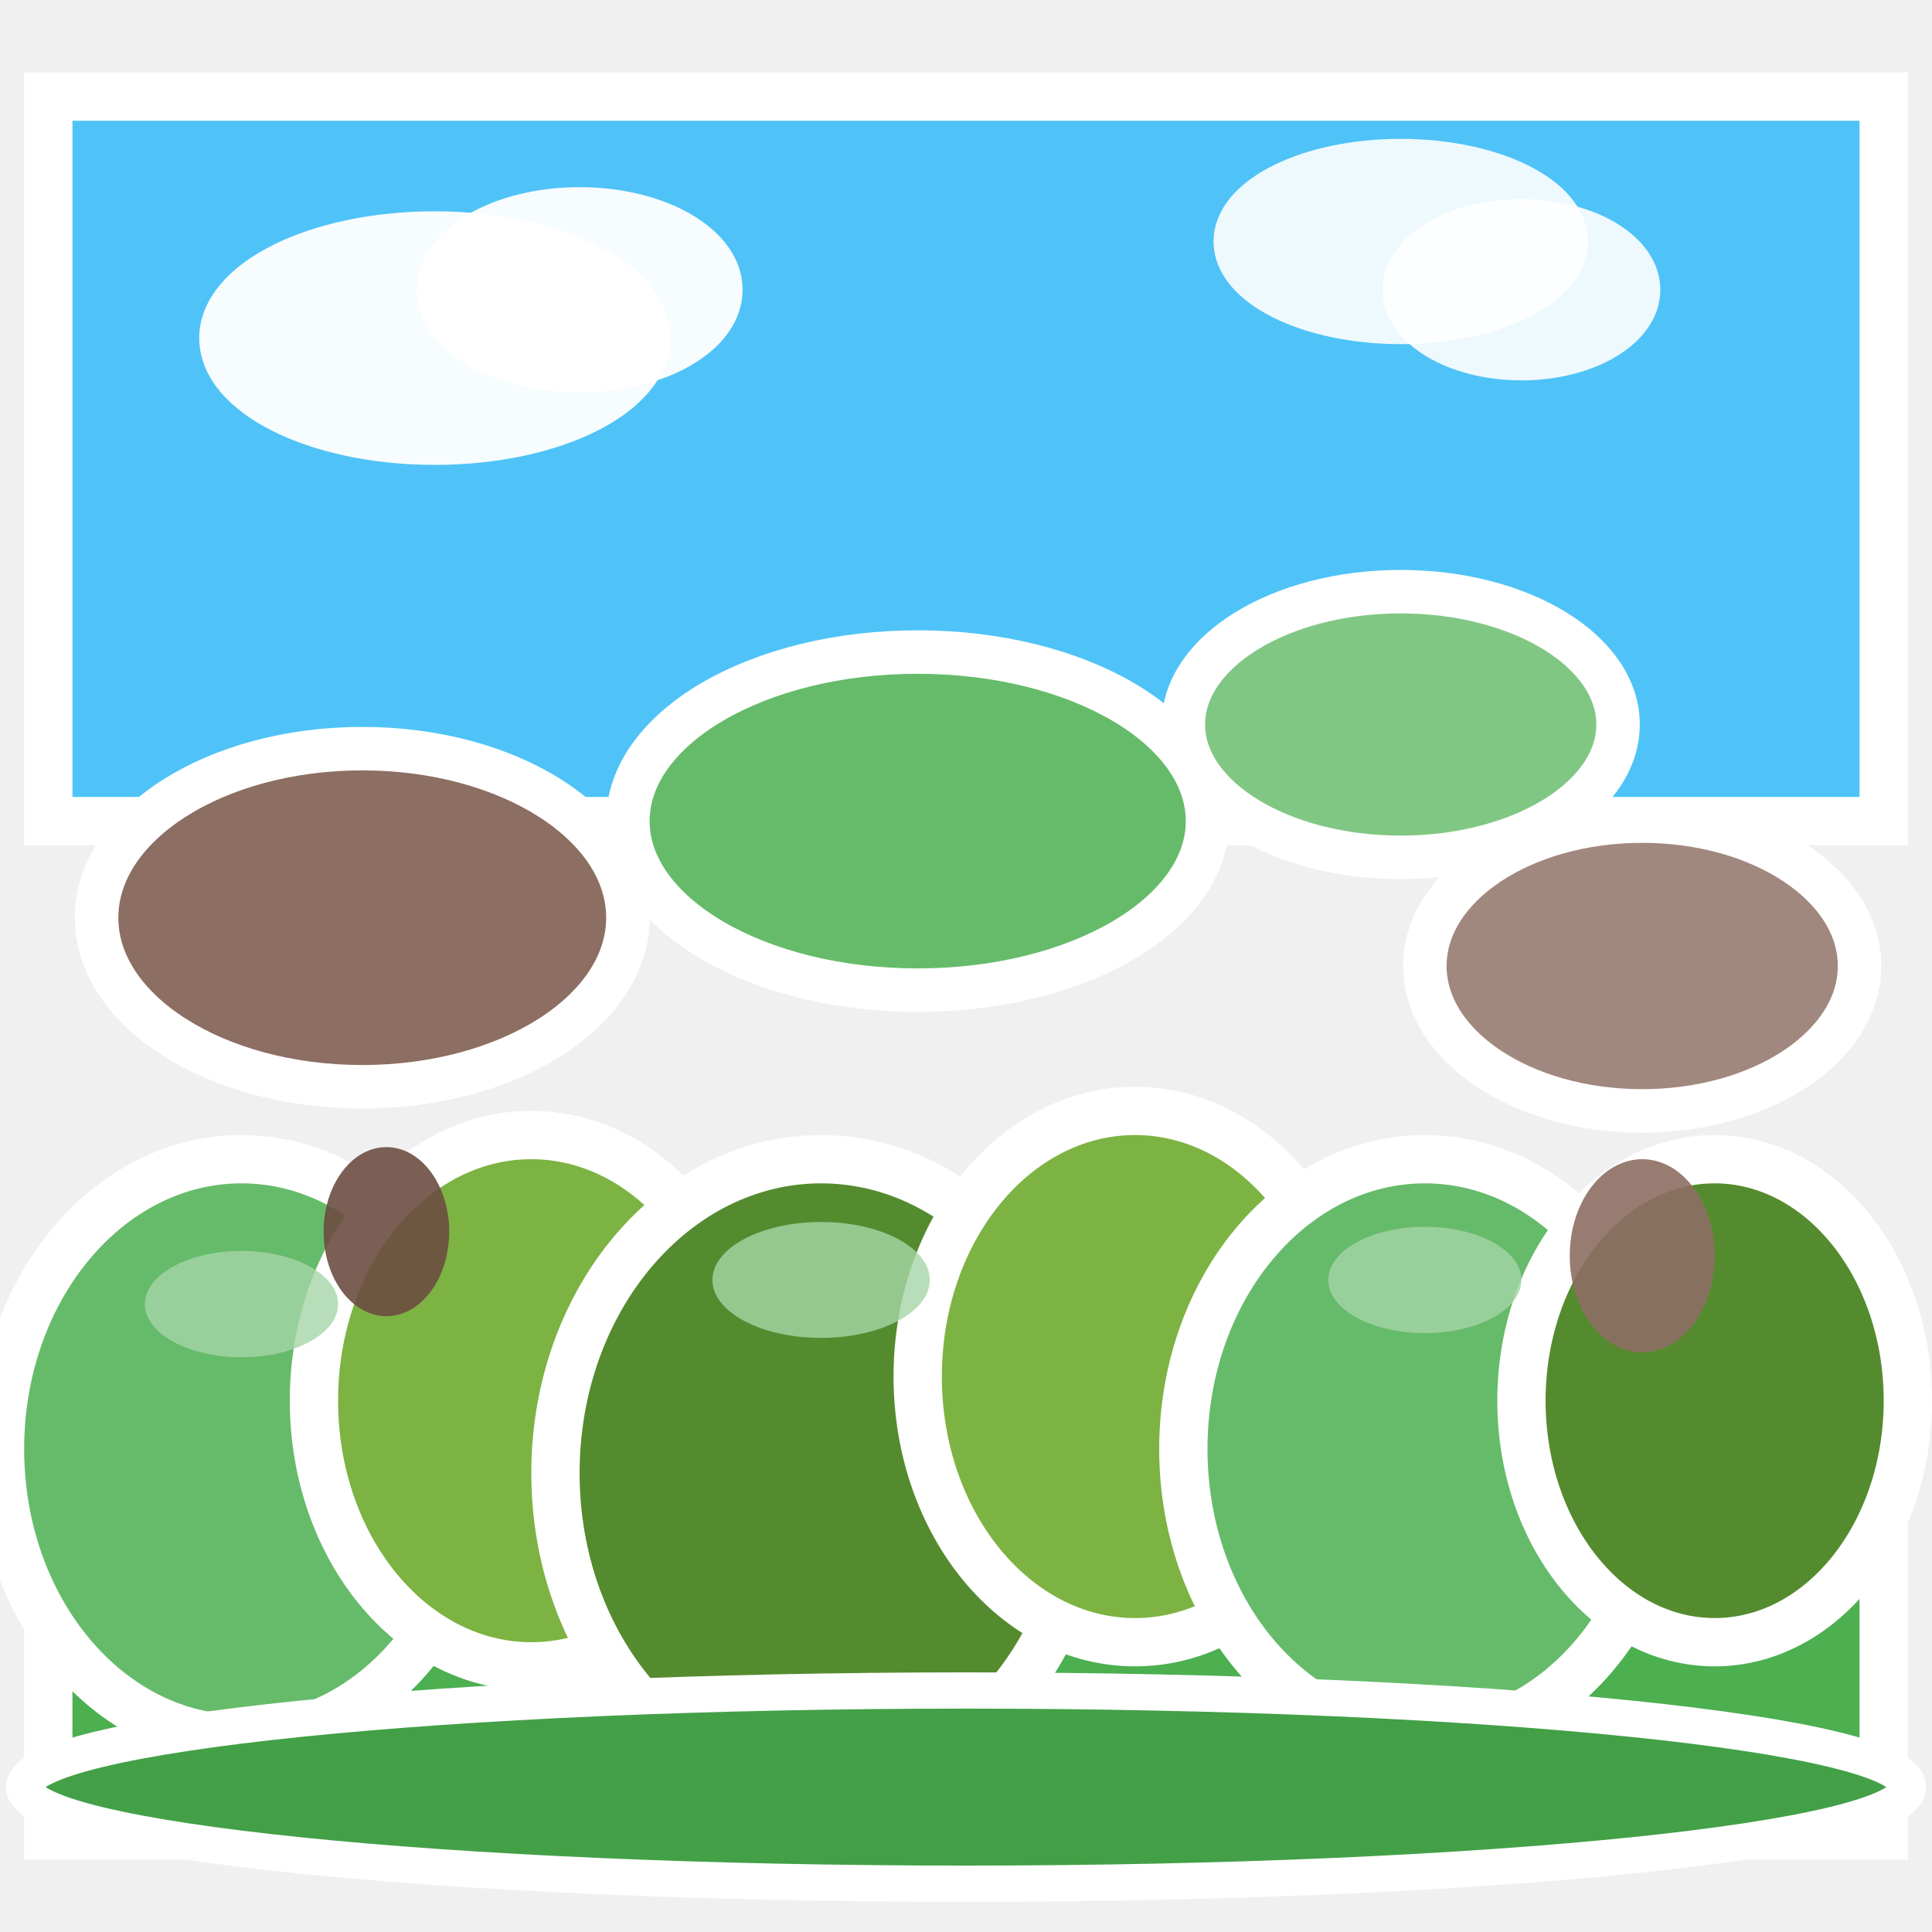
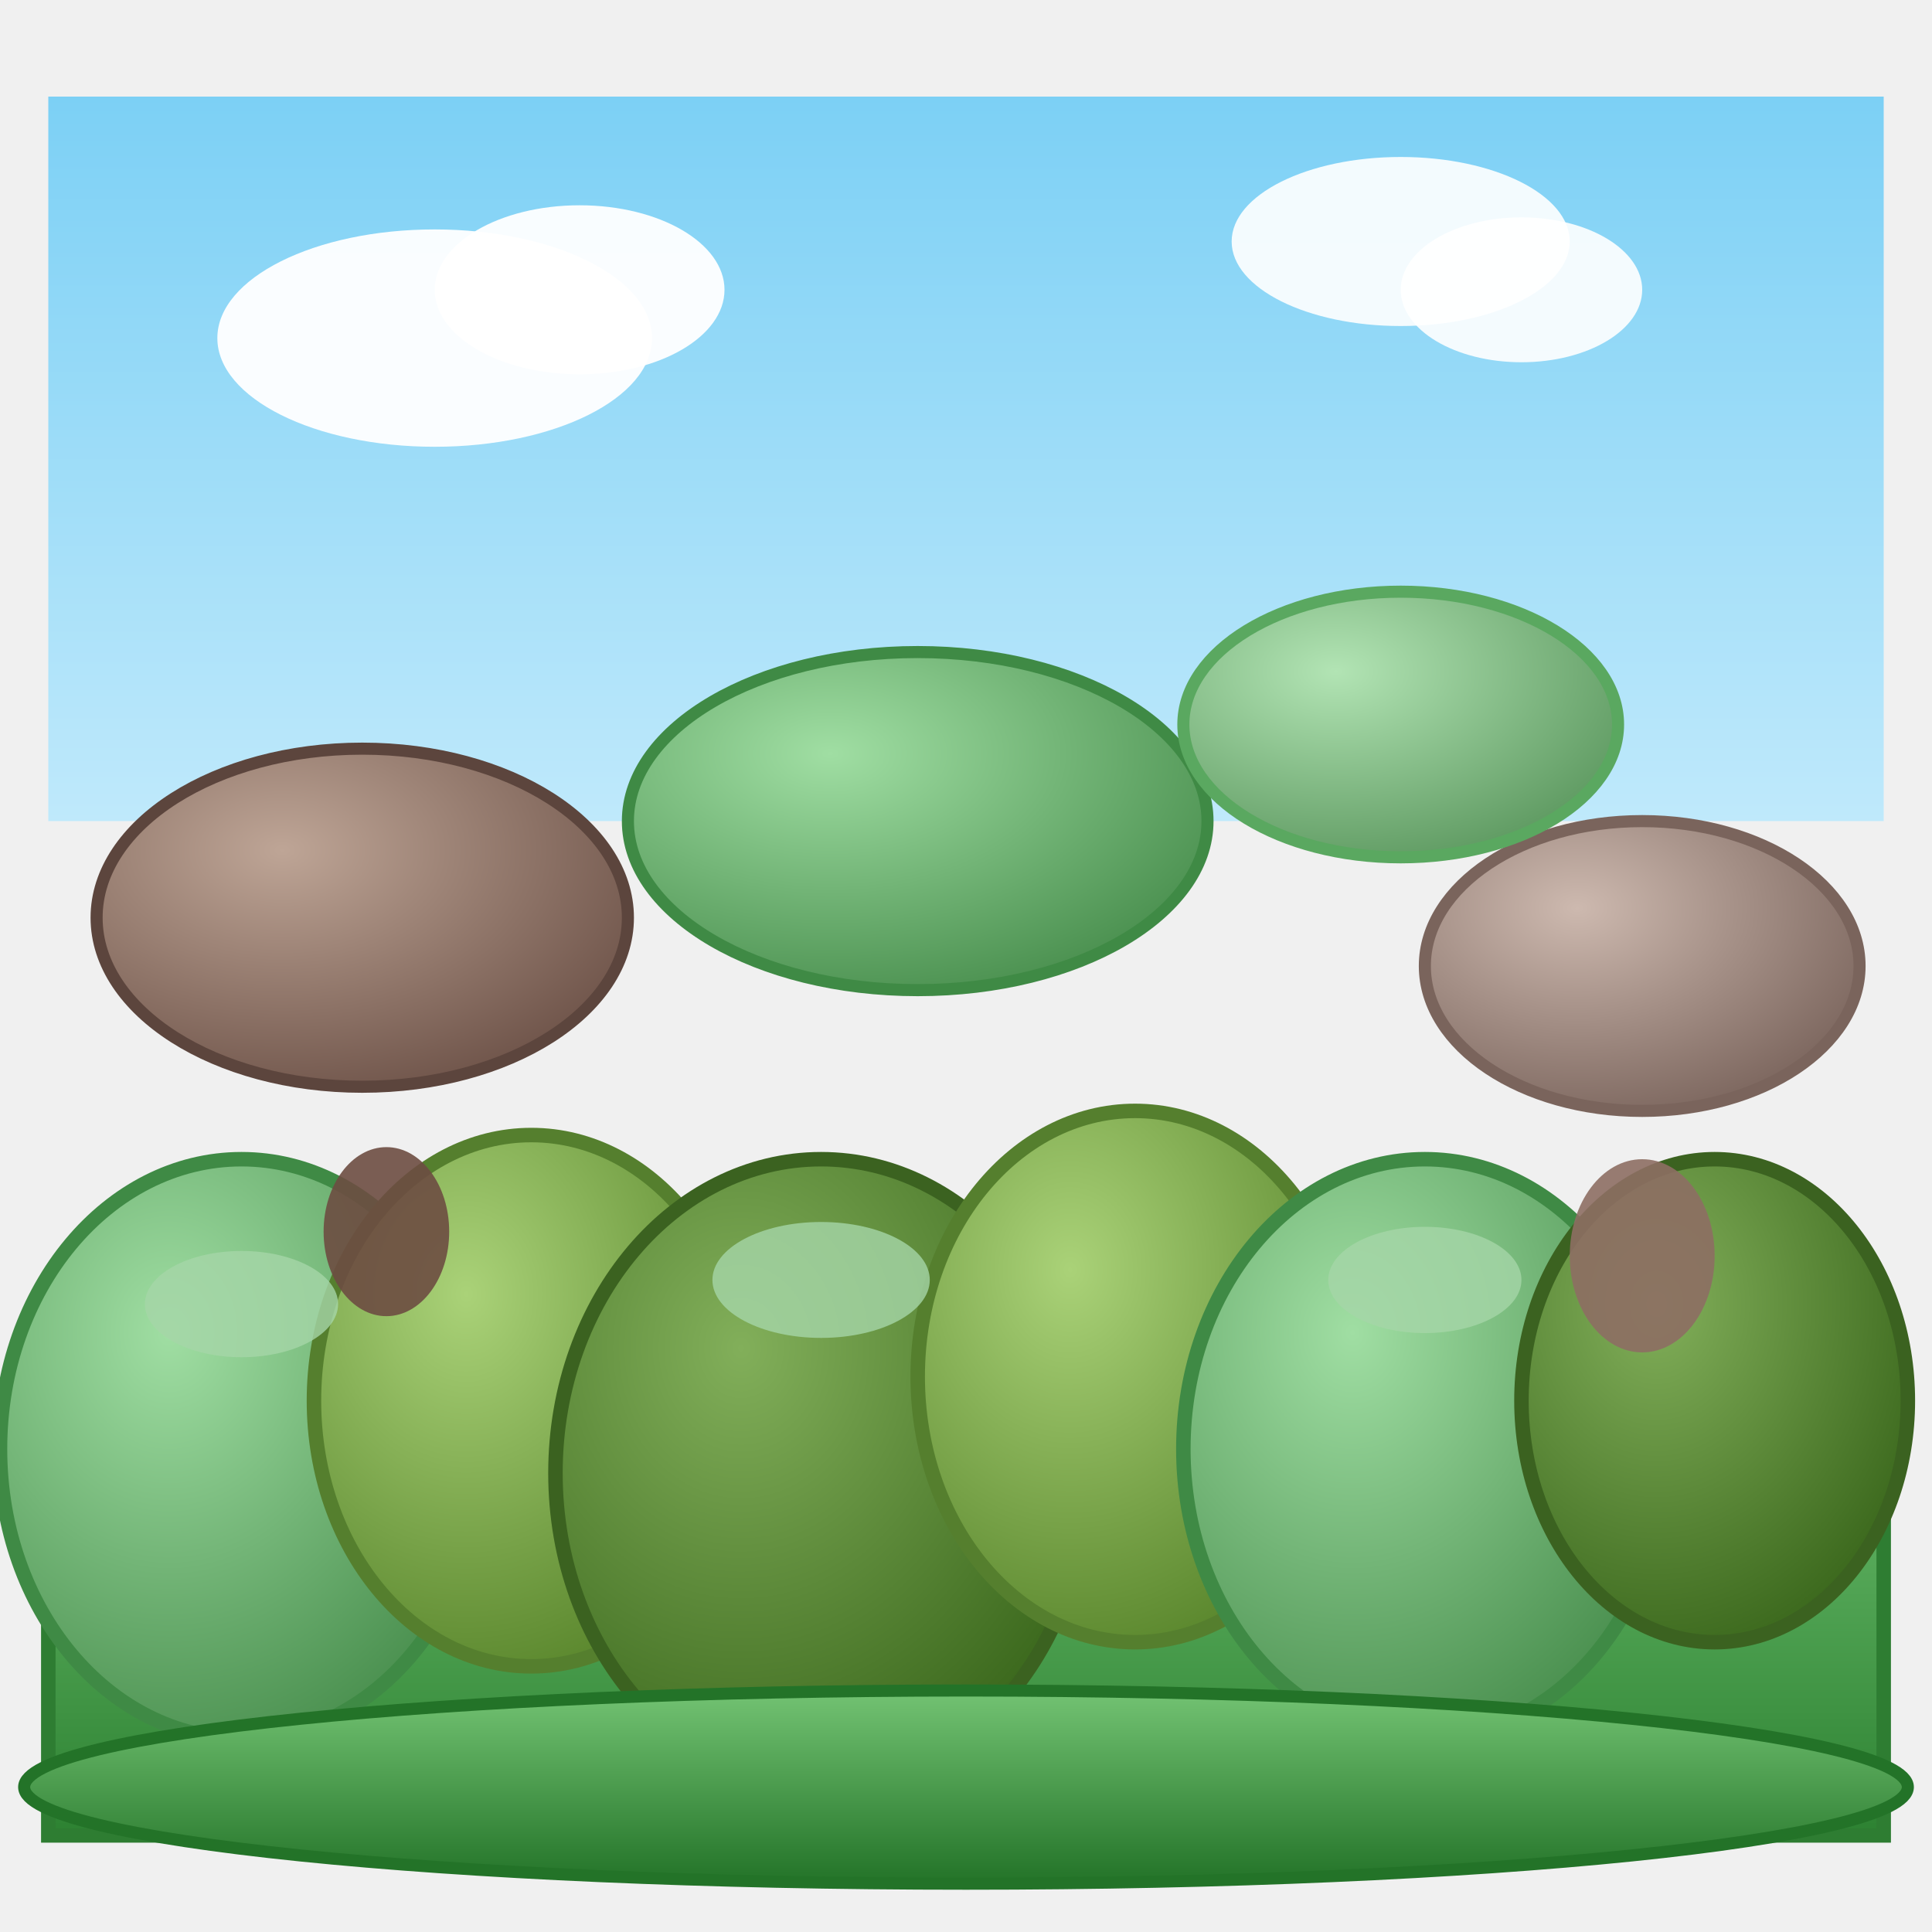
<svg xmlns="http://www.w3.org/2000/svg" viewBox="0 0 80 80">
-   <rect x="2" y="4" width="76" height="30" fill="#4FC3F7" stroke="white" stroke-width="2" />
+   <defs>
+     <linearGradient id="chSky" x1="0" y1="0" x2="0" y2="1">
+       <stop offset="0" stop-color="#7cd0f5" />
+       <stop offset="1" stop-color="#bfe9fb" />
+     </linearGradient>
+     <radialGradient id="chBrownA" cx="35%" cy="30%" r="80%">
+       <stop offset="0" stop-color="#bea596" />
+       <stop offset="1" stop-color="#6b5046" />
+     </radialGradient>
+     <radialGradient id="chBrownB" cx="35%" cy="30%" r="80%">
+       <stop offset="0" stop-color="#cdb9af" />
+       <stop offset="1" stop-color="#78625a" />
+     </radialGradient>
+     <radialGradient id="chGreenA" cx="35%" cy="30%" r="80%">
+       <stop offset="0" stop-color="#a0dea3" />
+       <stop offset="1" stop-color="#468c4b" />
+     </radialGradient>
+     <radialGradient id="chGreenB" cx="35%" cy="30%" r="80%">
+       <stop offset="0" stop-color="#b2e4b4" />
+       <stop offset="1" stop-color="#5a965d" />
+     </radialGradient>
+     <radialGradient id="chGreenC" cx="35%" cy="30%" r="80%">
+       <stop offset="0" stop-color="#aad278" />
+       <stop offset="1" stop-color="#558228" />
+     </radialGradient>
+     <radialGradient id="chGreenD" cx="35%" cy="30%" r="80%">
+       <stop offset="0" stop-color="#82af5a" />
+       <stop offset="1" stop-color="#376419" />
+     </radialGradient>
+     <linearGradient id="chGrass" x1="0" y1="0" x2="0" y2="1">
+       <stop offset="0" stop-color="#82d282" />
+       <stop offset="1" stop-color="#2d8232" />
+     </linearGradient>
+     <linearGradient id="chStrip" x1="0" y1="0" x2="0" y2="1">
+       <stop offset="0" stop-color="#73c373" />
+       <stop offset="1" stop-color="#237328" />
+     </linearGradient>
+   </defs>
+   <rect x="2" y="4" width="76" height="30" fill="url(#chSky)" />
  <g>
-     <ellipse cx="18" cy="14" rx="9" ry="4.5" fill="#FFFFFF" stroke="white" stroke-width="1.5" opacity="0.95">
+     <ellipse cx="18" cy="14" rx="9" ry="4.5" fill="#FFFFFF" opacity="0.95">
      <animate attributeName="cx" values="18;24;18" dur="9s" repeatCount="indefinite" />
    </ellipse>
-     <ellipse cx="24" cy="12" rx="6" ry="3.5" fill="#FFFFFF" stroke="white" stroke-width="1.5" opacity="0.95">
+     <ellipse cx="24" cy="12" rx="6" ry="3.5" fill="#FFFFFF" opacity="0.95">
      <animate attributeName="cx" values="24;30;24" dur="9s" repeatCount="indefinite" />
    </ellipse>
  </g>
  <g>
-     <ellipse cx="58" cy="10" rx="7" ry="3.5" fill="#FFFFFF" stroke="white" stroke-width="1.5" opacity="0.9">
+     <ellipse cx="58" cy="10" rx="7" ry="3.5" fill="#FFFFFF" opacity="0.9">
      <animate attributeName="cx" values="58;52;58" dur="12s" repeatCount="indefinite" />
    </ellipse>
-     <ellipse cx="63" cy="12" rx="5" ry="3" fill="#FFFFFF" stroke="white" stroke-width="1.5" opacity="0.9">
+     <ellipse cx="63" cy="12" rx="5" ry="3" fill="#FFFFFF" opacity="0.9">
      <animate attributeName="cx" values="63;57;63" dur="12s" repeatCount="indefinite" />
    </ellipse>
  </g>
-   <ellipse cx="15" cy="38" rx="11" ry="7" fill="#8D6E63" stroke="white" stroke-width="1.8" />
-   <ellipse cx="68" cy="40" rx="9" ry="6" fill="#A1887F" stroke="white" stroke-width="1.8" />
-   <ellipse cx="38" cy="34" rx="12" ry="7" fill="#66BB6A" stroke="white" stroke-width="1.8" />
-   <ellipse cx="58" cy="30" rx="9" ry="5.5" fill="#81C784" stroke="white" stroke-width="1.8" />
-   <path d="M 2 62 Q 10 42 20 60 Q 28 46 38 60 Q 46 44 56 61 Q 64 47 72 59 Q 76 50 78 62 L 78 76 L 2 76 Z" fill="#4CAF50" stroke="white" stroke-width="2" />
-   <path d="M 2 62 Q 10 42 20 60 Q 28 46 38 60" fill="none" stroke="white" stroke-width="0" opacity="0" />
-   <ellipse cx="10" cy="60" rx="10" ry="12" fill="#66BB6A" stroke="white" stroke-width="2" />
-   <ellipse cx="22" cy="58" rx="9" ry="11" fill="#7CB342" stroke="white" stroke-width="2" />
-   <ellipse cx="34" cy="61" rx="11" ry="13" fill="#558B2F" stroke="white" stroke-width="2" />
-   <ellipse cx="47" cy="57" rx="9" ry="11" fill="#7CB342" stroke="white" stroke-width="2" />
-   <ellipse cx="59" cy="60" rx="10" ry="12" fill="#66BB6A" stroke="white" stroke-width="2" />
-   <ellipse cx="71" cy="58" rx="8" ry="10" fill="#558B2F" stroke="white" stroke-width="2" />
+   <ellipse cx="15" cy="38" rx="11" ry="7" fill="url(#chBrownA)" stroke="#5c453d" stroke-width="0.5" />
+   <ellipse cx="68" cy="40" rx="9" ry="6" fill="url(#chBrownB)" stroke="#7a645c" stroke-width="0.5" />
+   <ellipse cx="38" cy="34" rx="12" ry="7" fill="url(#chGreenA)" stroke="#3f8a45" stroke-width="0.5" />
+   <ellipse cx="58" cy="30" rx="9" ry="5.5" fill="url(#chGreenB)" stroke="#5aa860" stroke-width="0.5" />
+   <path d="M 2 62 Q 10 42 20 60 Q 28 46 38 60 Q 46 44 56 61 Q 64 47 72 59 Q 76 50 78 62 L 78 76 L 2 76 Z" fill="url(#chGrass)" stroke="#2e7d32" stroke-width="0.6" />
+   <ellipse cx="10" cy="60" rx="10" ry="12" fill="url(#chGreenA)" stroke="#3f8a45" stroke-width="0.6" />
+   <ellipse cx="22" cy="58" rx="9" ry="11" fill="url(#chGreenC)" stroke="#557f2e" stroke-width="0.6" />
+   <ellipse cx="34" cy="61" rx="11" ry="13" fill="url(#chGreenD)" stroke="#3b6220" stroke-width="0.6" />
+   <ellipse cx="47" cy="57" rx="9" ry="11" fill="url(#chGreenC)" stroke="#557f2e" stroke-width="0.6" />
+   <ellipse cx="59" cy="60" rx="10" ry="12" fill="url(#chGreenA)" stroke="#3f8a45" stroke-width="0.6" />
+   <ellipse cx="71" cy="58" rx="8" ry="10" fill="url(#chGreenD)" stroke="#3b6220" stroke-width="0.6" />
  <ellipse cx="10" cy="54" rx="4" ry="2.2" fill="#A5D6A7" opacity="0.8" />
  <ellipse cx="34" cy="53" rx="4.5" ry="2.4" fill="#A5D6A7" opacity="0.8" />
  <ellipse cx="59" cy="53" rx="4" ry="2.2" fill="#A5D6A7" opacity="0.8" />
  <g opacity="0.9">
    <ellipse cx="68" cy="52" rx="3" ry="4" fill="#8D6E63" />
    <ellipse cx="16" cy="51" rx="2.6" ry="3.5" fill="#6D4C41" />
  </g>
-   <ellipse cx="40" cy="74" rx="39" ry="4" fill="#43A047" stroke="white" stroke-width="1.5" />
+   <ellipse cx="40" cy="74" rx="39" ry="4" fill="url(#chStrip)" stroke="#237328" stroke-width="0.5" />
</svg>
